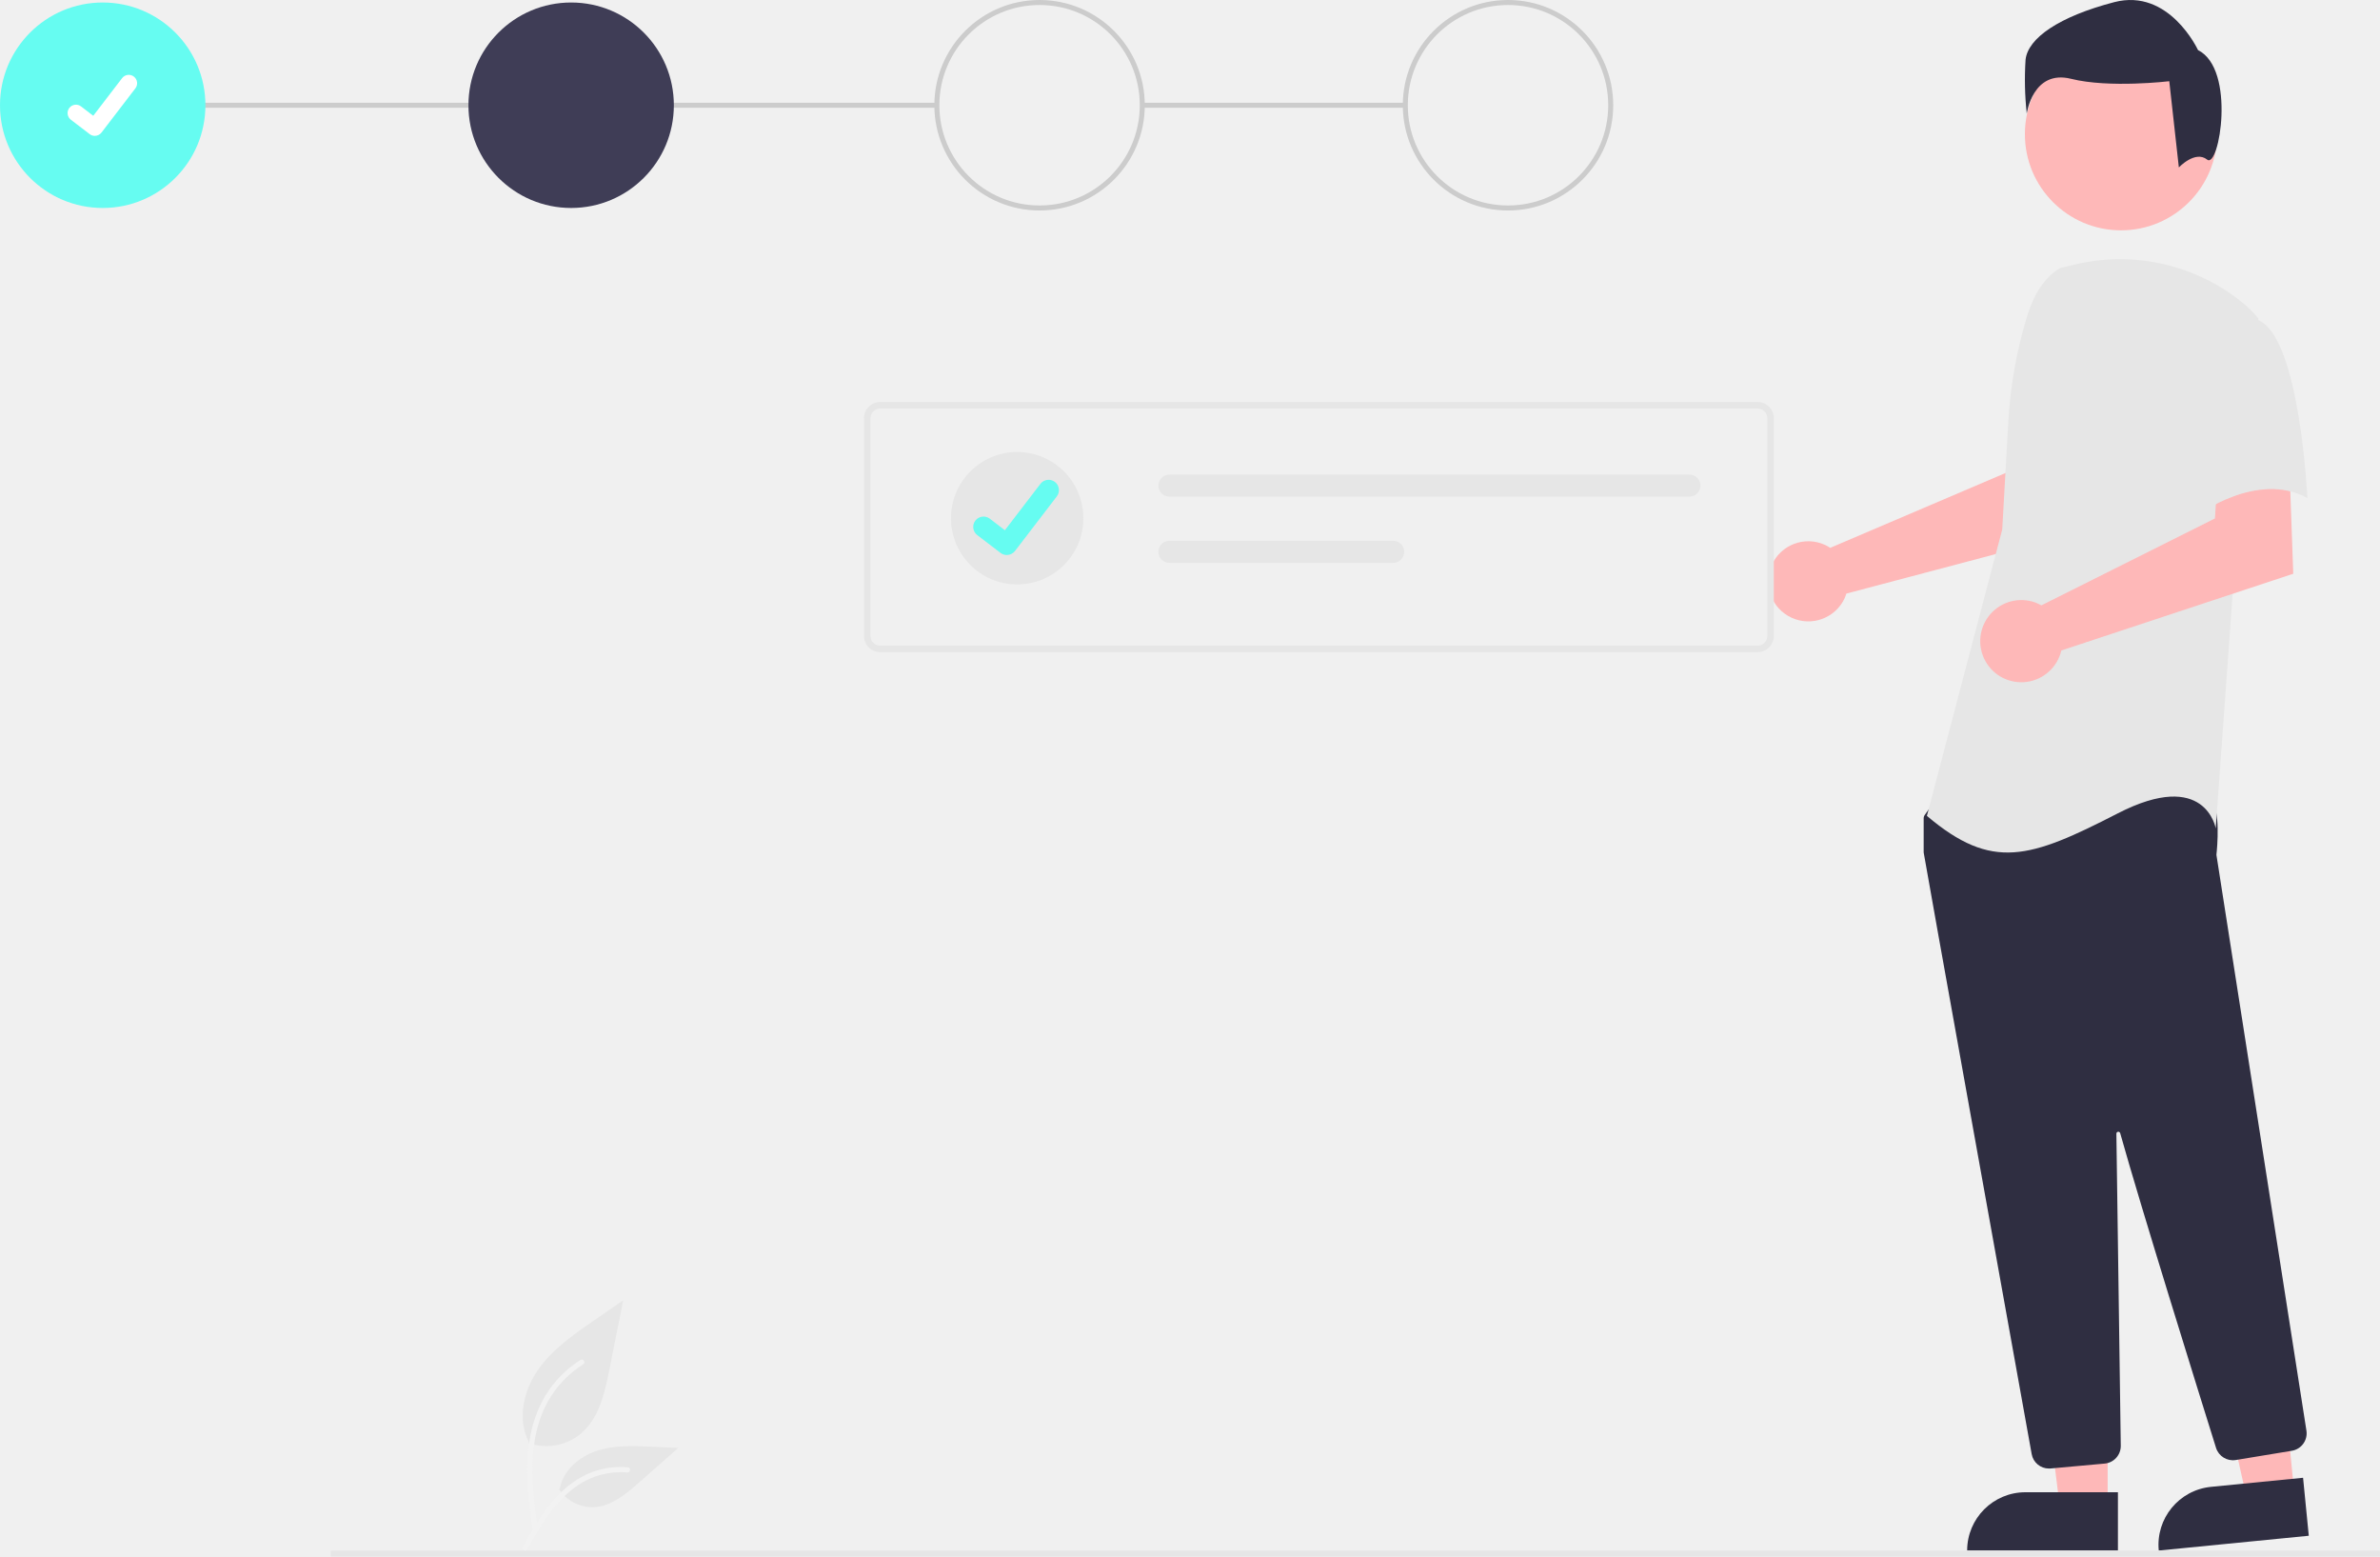
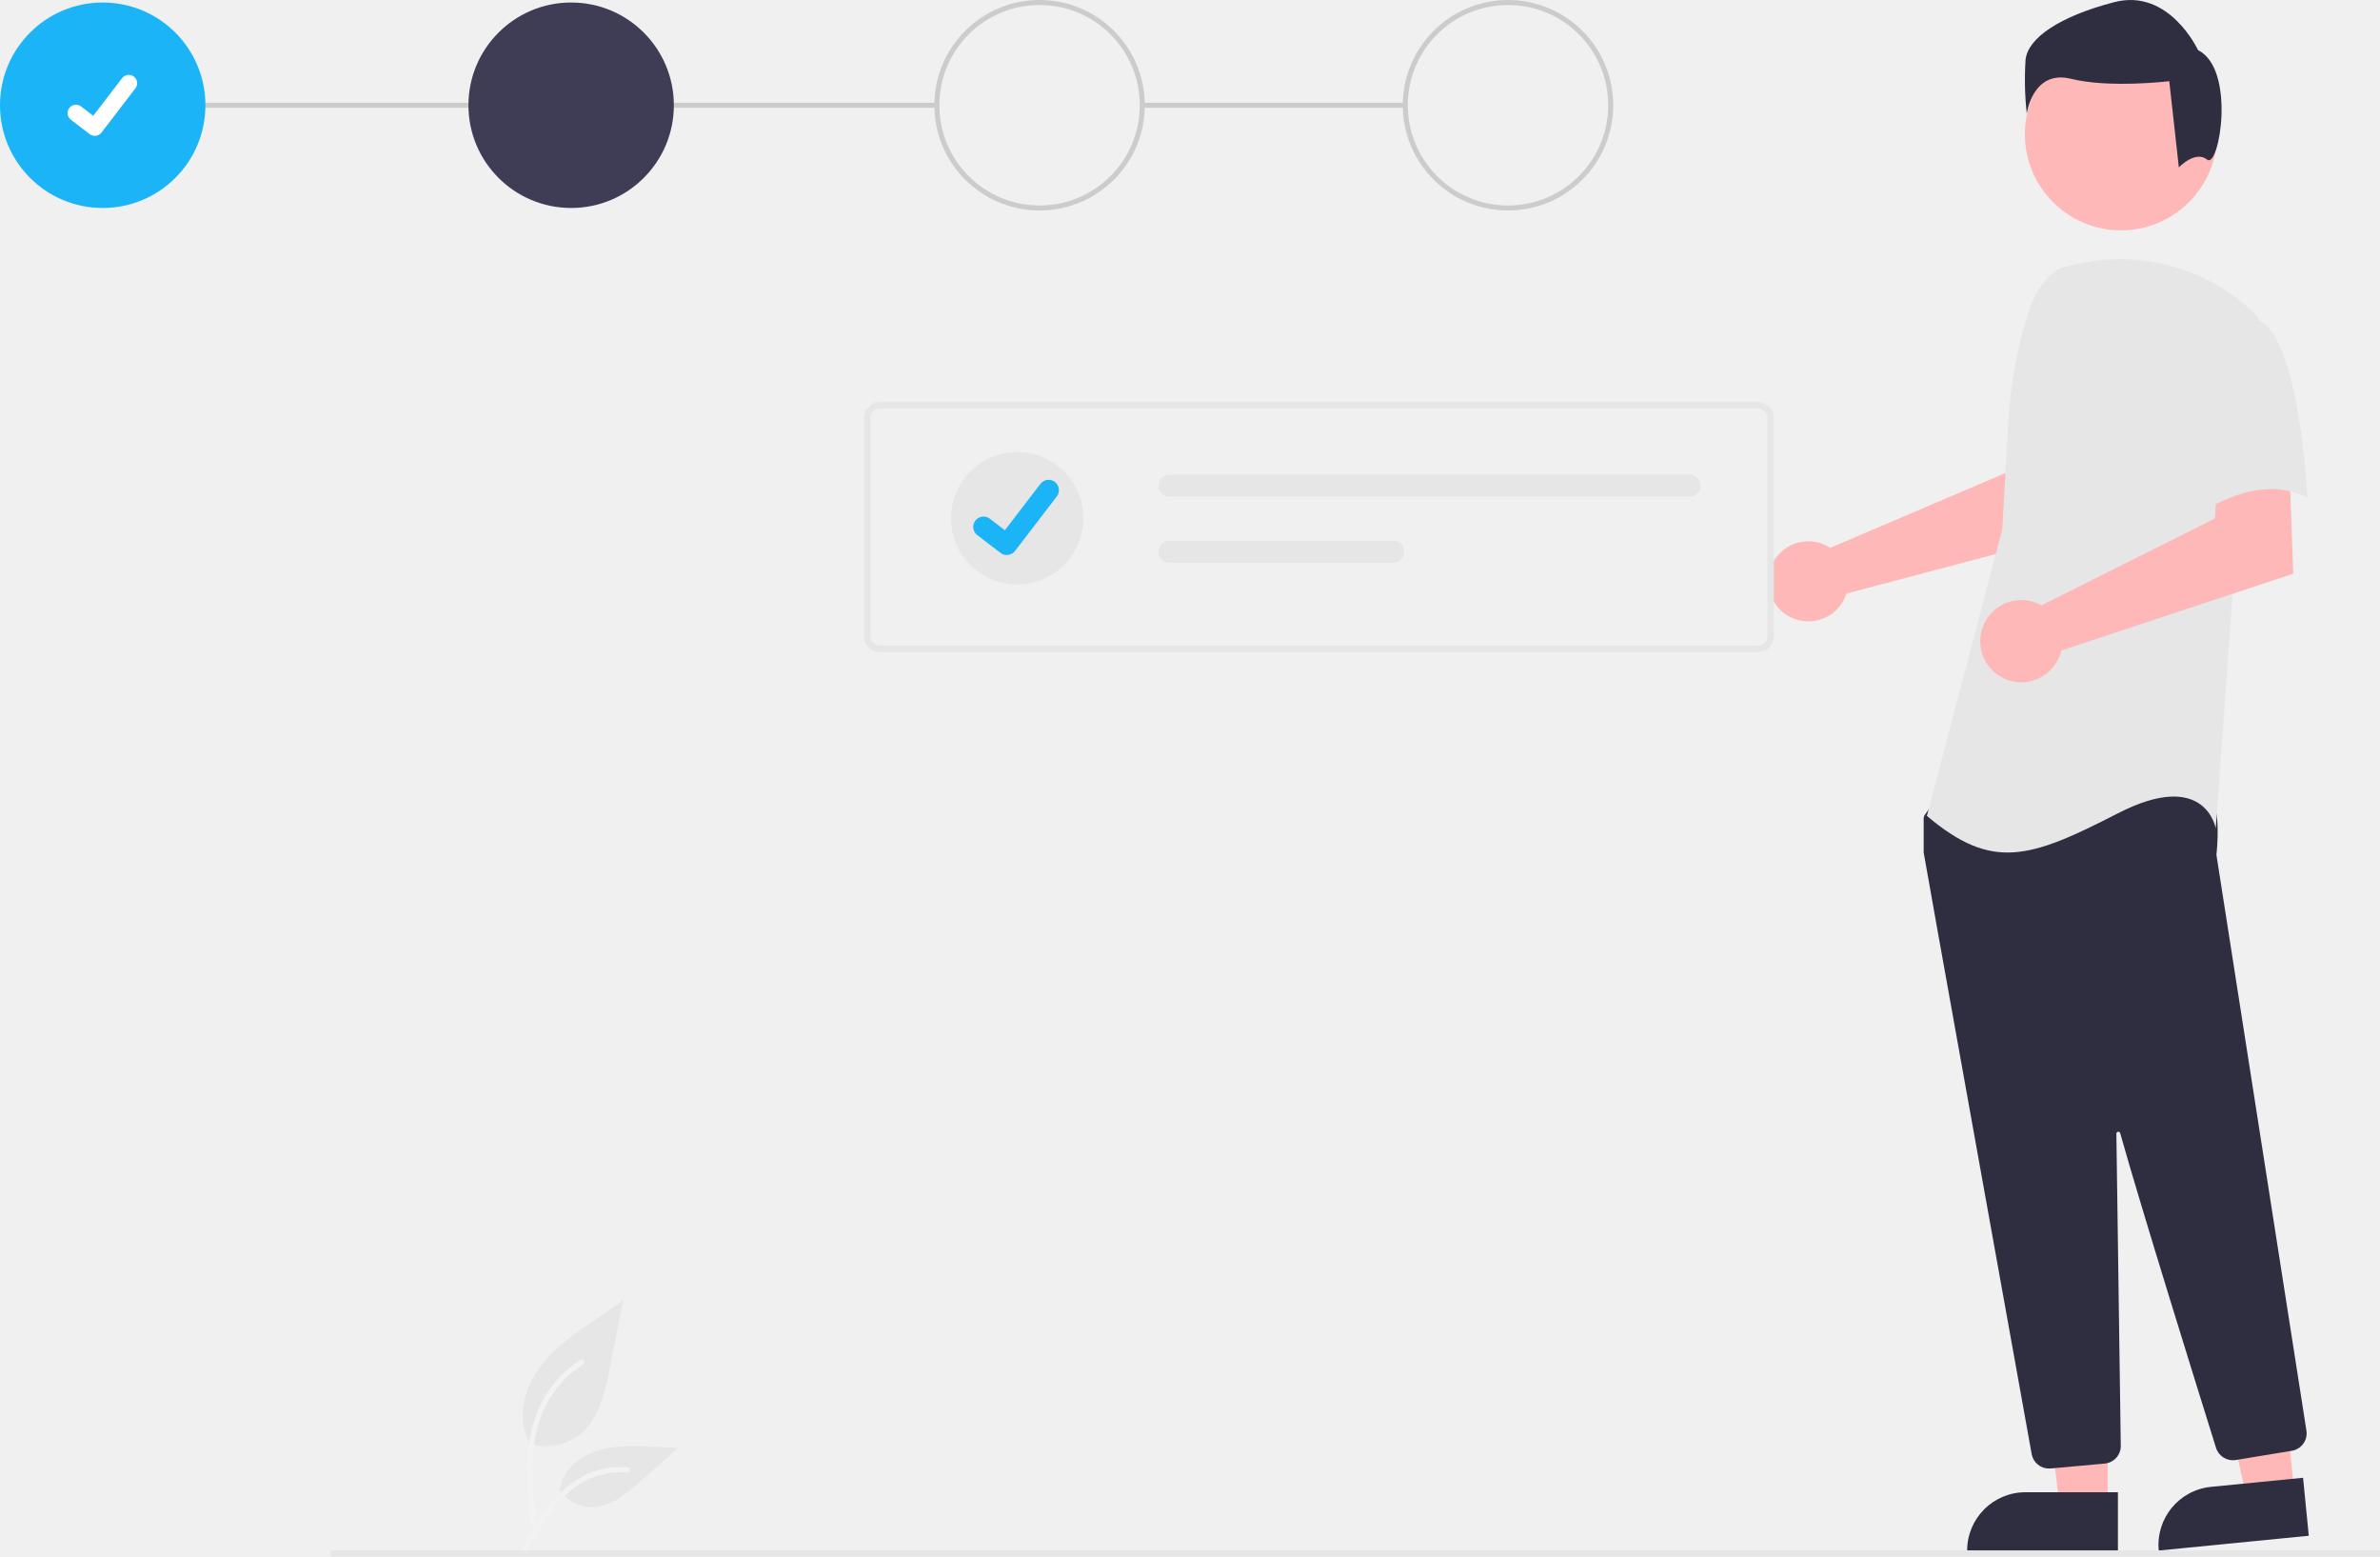
- <svg xmlns="http://www.w3.org/2000/svg" width="856.385" height="559.94" viewBox="0 0 856.385 559.94">
-   <g id="Group_47" data-name="Group 47" transform="translate(-171.808 -222.403)">
-     <g id="Group_43" data-name="Group 43" transform="translate(-222.485 -67.725)">
-       <rect id="Rectangle_113" data-name="Rectangle 113" width="94.644" height="1.803" transform="translate(805.32 327.084)" fill="#ccc" />
-       <rect id="Rectangle_114" data-name="Rectangle 114" width="300.158" height="1.803" transform="translate(431.249 327.084)" fill="#ccc" />
-       <circle id="Ellipse_115" data-name="Ellipse 115" cx="36.956" cy="36.956" r="36.956" transform="translate(394.293 291.029)" fill="#66fcf1" />
-       <circle id="Ellipse_116" data-name="Ellipse 116" cx="36.956" cy="36.956" r="36.956" transform="translate(562.85 291.029)" fill="#3f3d56" />
-       <path id="Path_748-280" data-name="Path 748" d="M873,259.344a37.858,37.858,0,1,1,37.858-37.858A37.858,37.858,0,0,1,873,259.344Zm0-73.913a36.055,36.055,0,1,0,36.055,36.055A36.055,36.055,0,0,0,873,185.431Z" transform="translate(-104.641 106.5)" fill="#ccc" />
-       <path id="Path_749-281" data-name="Path 749" d="M1060,259.344a37.858,37.858,0,1,1,37.858-37.858A37.858,37.858,0,0,1,1060,259.344Zm0-73.913a36.055,36.055,0,1,0,36.055,36.055A36.055,36.055,0,0,0,1060,185.431Z" transform="translate(-123.084 106.5)" fill="#ccc" />
-       <path id="Path_395-282" data-name="Path 395" d="M304.255,236.95a2.993,2.993,0,0,1-1.8-.6l-.032-.024-6.783-5.188a3.014,3.014,0,0,1,3.668-4.784l4.393,3.369,10.381-13.544a3.013,3.013,0,0,1,4.224-.558h0l-.064.089.066-.089a3.016,3.016,0,0,1,.557,4.225l-12.211,15.923a3.015,3.015,0,0,1-2.4,1.175Z" transform="translate(124.149 102.054)" fill="#fff" />
+ <svg xmlns="http://www.w3.org/2000/svg" width="856.385" height="559.94" viewBox="0 0 856.385 559.94" version="1.1" id="svg35">
+   <defs id="defs39" />
+   <g id="g1048">
+     <rect id="Rectangle_113" data-name="Rectangle 113" width="94.644" height="1.803" fill="#cccccc" x="411.027" y="36.956" />
+     <rect id="Rectangle_114" data-name="Rectangle 114" width="300.158" height="1.803" fill="#cccccc" x="36.956" y="36.956" />
+     <circle id="Ellipse_115" data-name="Ellipse 115" cx="36.956" cy="37.857" r="36.956" fill="#66fcf1" style="fill:#1ab4f7;fill-opacity:1" />
+     <circle id="Ellipse_116" data-name="Ellipse 116" cx="205.513" cy="37.857" r="36.956" fill="#3f3d56" />
+     <path id="Path_748-280" data-name="Path 748" d="m 374.066,75.716 a 37.858,37.858 0 1 1 37.858,-37.858 37.858,37.858 0 0 1 -37.858,37.858 z m 0,-73.913 A 36.055,36.055 0 1 0 410.121,37.858 36.055,36.055 0 0 0 374.066,1.803 Z" fill="#cccccc" />
+     <path id="Path_749-281" data-name="Path 749" d="m 542.623,75.716 a 37.858,37.858 0 1 1 37.858,-37.858 37.858,37.858 0 0 1 -37.858,37.858 z m 0,-73.913 A 36.055,36.055 0 1 0 578.678,37.858 36.055,36.055 0 0 0 542.623,1.803 Z" fill="#cccccc" />
+     <path id="Path_395-282" data-name="Path 395" d="m 34.111,48.876 a 2.993,2.993 0 0 1 -1.8,-0.6 l -0.032,-0.024 -6.783,-5.188 a 3.014,3.014 0 0 1 3.668,-4.784 l 4.393,3.369 10.381,-13.544 a 3.013,3.013 0 0 1 4.224,-0.558 v 0 l -0.064,0.089 0.066,-0.089 a 3.016,3.016 0 0 1 0.557,4.225 L 36.51,47.695 a 3.015,3.015 0 0 1 -2.4,1.175 z" fill="#ffffff" />
+     <g id="Group_24" data-name="Group 24" transform="translate(636.265)">
+       <path id="Path_552-283" data-name="Path 552" d="m 314.19,545.413 a 14.214,14.214 0 0 1 1.987,1.108 l 63.154,-26.954 2.253,-16.636 25.235,-0.155 -1.491,38.158 -83.357,22.047 a 14.939,14.939 0 0 1 -0.631,1.7 14.411,14.411 0 1 1 -7.151,-19.265 z" transform="translate(-293.875,-349.453)" fill="#feb8b8" />
+       <path id="Path_553-284" data-name="Path 553" d="m 312.83,797.912 h -17.263 l -8.212,-66.584 h 25.477 z" transform="translate(-190.709,-256.191)" fill="#feb8b8" />
+       <path id="Path_554-285" data-name="Path 554" d="m 305.692,775.115 h 33.292 V 796.07 H 284.73 a 20.962,20.962 0 0 1 20.962,-20.962 v 0 z" transform="translate(-213.164,-238.326)" fill="#2f2e41" />
+       <path id="Path_555-286" data-name="Path 555" d="m 271.557,794.354 -17.178,1.69 -14.7,-65.458 25.355,-2.491 z" transform="translate(-82.3,-257.51)" fill="#feb8b8" />
+       <path id="Path_556-287" data-name="Path 556" d="m 254.863,774.674 33.126,-3.263 2.054,20.857 -53.981,5.317 a 20.958,20.958 0 0 1 18.8,-22.911 z" transform="translate(-95.55,-239.834)" fill="#2f2e41" />
+       <circle id="Ellipse_84" data-name="Ellipse 84" cx="34.583" cy="34.583" transform="translate(92.343,13.688)" fill="#feb8b8" r="34.583" />
+       <path id="Path_557-288" data-name="Path 557" d="m 281.584,839.584 a 6.3,6.3 0 0 1 -6.217,-5.21 c -8.929,-49.59 -38.141,-211.772 -38.84,-216.268 a 1.991,1.991 0 0 1 -0.023,-0.312 V 605.7 a 2.1,2.1 0 0 1 0.393,-1.228 l 3.858,-5.4 a 2.082,2.082 0 0 1 1.611,-0.88 c 22,-1.031 94.036,-4.054 97.516,0.294 v 0 c 3.495,4.365 2.253,17.611 1.971,20.22 l 0.014,0.272 32.366,206.982 A 6.353,6.353 0 0 1 369,833.19 l -20.214,3.33 a 6.366,6.366 0 0 1 -7.076,-4.355 c -6.252,-19.978 -27.216,-87.184 -34.482,-113.19 a 0.7,0.7 0 0 0 -1.381,0.2 c 0.363,24.79 1.24,88.036 1.549,109.881 l 0.032,2.353 a 6.362,6.362 0 0 1 -5.763,6.387 l -19.492,1.766 a 5.871,5.871 0 0 1 -0.589,0.022 z" transform="translate(-180.584,-311.329)" fill="#2f2e41" />
+       <path id="Path_99-289" data-name="Path 99" d="m 296.727,463.319 c -6.035,3.588 -9.647,10.18 -11.719,16.9 a 160.072,160.072 0 0 0 -6.877,38.242 l -2.191,38.859 -27.113,103.028 c 23.5,19.883 37.053,15.363 68.686,-0.9 31.633,-16.263 35.247,5.422 35.247,5.422 l 6.325,-87.663 9.037,-95.793 a 42.485,42.485 0 0 0 -6.846,-6.581 69.923,69.923 0 0 0 -59.761,-12.673 z" transform="translate(-191.749,-366.866)" fill="#e6e6e6" />
+       <path id="Path_558-290" data-name="Path 558" d="m 259.825,562.029 a 14.828,14.828 0 0 1 2.112,0.986 l 62.447,-31.259 1.036,-16.933 25.759,-1.776 1.38,38.6 -83.45,27.6 a 14.784,14.784 0 1 1 -9.283,-17.223 z" transform="translate(-163.653,-345.262)" fill="#feb8b8" />
+       <path id="Path_101-291" data-name="Path 101" d="m 269.34,476.085 c 15.363,5.422 18.071,64.171 18.071,64.171 -18.075,-9.941 -39.765,6.326 -39.765,6.326 0,0 -4.518,-15.365 -9.941,-35.246 a 34.54,34.54 0 0 1 7.229,-32.535 c 0,0 9.041,-8.141 24.406,-2.716 z" transform="translate(-93.417,-361.105)" fill="#e6e6e6" />
+       <path id="Path_102-292" data-name="Path 102" d="m 323.823,451.3 c -4.309,-3.447 -10.187,2.816 -10.187,2.816 L 310.189,423.1 c 0,0 -21.543,2.581 -35.334,-0.862 -13.791,-3.443 -15.943,12.5 -15.943,12.5 a 110.654,110.654 0 0 1 -0.431,-19.391 c 0.862,-7.756 12.064,-15.512 31.885,-20.683 19.821,-5.171 30.162,17.236 30.162,17.236 13.796,6.889 7.609,42.851 3.295,39.4 z" transform="translate(-165.894,-393.886)" fill="#2f2e41" />
    </g>
-     <g id="Group_24" data-name="Group 24" transform="translate(808.073 222.403)">
-       <path id="Path_552-283" data-name="Path 552" d="M314.19,545.413a14.214,14.214,0,0,1,1.987,1.108l63.154-26.954,2.253-16.636,25.235-.155-1.491,38.158-83.357,22.047a14.939,14.939,0,0,1-.631,1.7,14.411,14.411,0,1,1-7.151-19.265Z" transform="translate(-293.875 -349.453)" fill="#feb8b8" />
-       <path id="Path_553-284" data-name="Path 553" d="M312.83,797.912H295.567l-8.212-66.584h25.477Z" transform="translate(-190.709 -256.191)" fill="#feb8b8" />
-       <path id="Path_554-285" data-name="Path 554" d="M305.692,775.115h33.292v20.955H284.73a20.962,20.962,0,0,1,20.962-20.962h0Z" transform="translate(-213.164 -238.326)" fill="#2f2e41" />
-       <path id="Path_555-286" data-name="Path 555" d="M271.557,794.354l-17.178,1.69-14.7-65.458,25.355-2.491Z" transform="translate(-82.3 -257.51)" fill="#feb8b8" />
-       <path id="Path_556-287" data-name="Path 556" d="M254.863,774.674l33.126-3.263,2.054,20.857-53.981,5.317a20.958,20.958,0,0,1,18.8-22.911Z" transform="translate(-95.55 -239.834)" fill="#2f2e41" />
-       <ellipse id="Ellipse_84" data-name="Ellipse 84" cx="34.583" cy="34.583" rx="34.583" ry="34.583" transform="translate(92.343 13.688)" fill="#feb8b8" />
-       <path id="Path_557-288" data-name="Path 557" d="M281.584,839.584a6.3,6.3,0,0,1-6.217-5.21c-8.929-49.59-38.141-211.772-38.84-216.268a1.991,1.991,0,0,1-.023-.312V605.7a2.1,2.1,0,0,1,.393-1.228l3.858-5.4a2.082,2.082,0,0,1,1.611-.88c22-1.031,94.036-4.054,97.516.294h0c3.495,4.365,2.253,17.611,1.971,20.22l.014.272L374.233,825.96A6.353,6.353,0,0,1,369,833.19l-20.214,3.33a6.366,6.366,0,0,1-7.076-4.355c-6.252-19.978-27.216-87.184-34.482-113.19a.7.7,0,0,0-1.381.2c.363,24.79,1.24,88.036,1.549,109.881l.032,2.353a6.362,6.362,0,0,1-5.763,6.387l-19.492,1.766A5.871,5.871,0,0,1,281.584,839.584Z" transform="translate(-180.584 -311.329)" fill="#2f2e41" />
-       <path id="Path_99-289" data-name="Path 99" d="M296.727,463.319c-6.035,3.588-9.647,10.18-11.719,16.9a160.072,160.072,0,0,0-6.877,38.242L275.94,557.32,248.827,660.348c23.5,19.883,37.053,15.363,68.686-.9s35.247,5.422,35.247,5.422l6.325-87.663,9.037-95.793a42.485,42.485,0,0,0-6.846-6.581,69.923,69.923,0,0,0-59.761-12.673Z" transform="translate(-191.749 -366.866)" fill="#e6e6e6" />
-       <path id="Path_558-290" data-name="Path 558" d="M259.825,562.029a14.828,14.828,0,0,1,2.112.986l62.447-31.259,1.036-16.933,25.759-1.776,1.38,38.6-83.45,27.6a14.784,14.784,0,1,1-9.283-17.223Z" transform="translate(-163.653 -345.262)" fill="#feb8b8" />
-       <path id="Path_101-291" data-name="Path 101" d="M269.34,476.085c15.363,5.422,18.071,64.171,18.071,64.171-18.075-9.941-39.765,6.326-39.765,6.326s-4.518-15.365-9.941-35.246a34.54,34.54,0,0,1,7.229-32.535S253.975,470.66,269.34,476.085Z" transform="translate(-93.417 -361.105)" fill="#e6e6e6" />
-       <path id="Path_102-292" data-name="Path 102" d="M323.823,451.3c-4.309-3.447-10.187,2.816-10.187,2.816L310.189,423.1s-21.543,2.581-35.334-.862-15.943,12.5-15.943,12.5a110.654,110.654,0,0,1-.431-19.391c.862-7.756,12.064-15.512,31.885-20.683S320.528,411.9,320.528,411.9C334.324,418.789,328.137,454.751,323.823,451.3Z" transform="translate(-165.894 -393.886)" fill="#2f2e41" />
-     </g>
-     <rect id="Rectangle_110" data-name="Rectangle 110" width="737.385" height="2.19" transform="translate(290.808 780.153)" fill="#e6e6e6" />
-     <path id="Path_438-293" data-name="Path 438" d="M265.082,644.111a19.474,19.474,0,0,0,18.806-3.313c6.587-5.528,8.652-14.636,10.332-23.07l4.97-24.945-10.405,7.165c-7.483,5.152-15.134,10.47-20.316,17.933s-7.443,17.651-3.28,25.726" transform="translate(96.861 97.368)" fill="#e6e6e6" />
-     <path id="Path_439-294" data-name="Path 439" d="M267.682,718.34c-1.31-9.542-2.657-19.206-1.738-28.85.816-8.565,3.429-16.93,8.749-23.789a39.574,39.574,0,0,1,10.153-9.2c1.015-.641,1.95.968.939,1.606A37.622,37.622,0,0,0,270.9,676.062c-3.24,8.241-3.76,17.224-3.2,25.977.338,5.294,1.053,10.553,1.774,15.805a.964.964,0,0,1-.65,1.144.936.936,0,0,1-1.144-.65Z" transform="translate(95.868 55.076)" fill="#f2f2f2" />
-     <path id="Path_442-295" data-name="Path 442" d="M289.28,713.477a14.336,14.336,0,0,0,12.491,6.447c6.323-.3,11.595-4.713,16.34-8.9l14.036-12.392-9.289-.444c-6.68-.32-13.533-.618-19.9,1.442s-12.231,7.018-13.394,13.6" transform="translate(83.697 44.629)" fill="#e6e6e6" />
-     <path id="Path_443-296" data-name="Path 443" d="M262.887,747.524c6.3-11.156,13.618-23.555,26.685-27.518a29.779,29.779,0,0,1,11.224-1.159c1.192.1.894,1.94-.3,1.837a27.665,27.665,0,0,0-17.912,4.739c-5.051,3.438-8.983,8.217-12.311,13.286-2.039,3.1-3.865,6.341-5.691,9.573C264,749.314,262.3,748.569,262.887,747.524Z" transform="translate(96.961 31.377)" fill="#f2f2f2" />
-     <g id="Group_46" data-name="Group 46" transform="translate(2 7)">
-       <path id="Path_138-297" data-name="Path 138" d="M911.208,622.87H595.519a5.853,5.853,0,0,1-5.846-5.846V538.715a5.853,5.853,0,0,1,5.846-5.846H911.208a5.853,5.853,0,0,1,5.846,5.846v78.309A5.853,5.853,0,0,1,911.208,622.87ZM595.519,535.208a3.512,3.512,0,0,0-3.508,3.508v78.309a3.511,3.511,0,0,0,3.508,3.508H911.208a3.511,3.511,0,0,0,3.508-3.508V538.715a3.511,3.511,0,0,0-3.508-3.508Z" transform="translate(-108.981 -172.87)" fill="#e6e6e6" />
-       <path id="Path_139-298" data-name="Path 139" d="M690.369,556.72a3.969,3.969,0,1,0,0,7.938H877.477a3.969,3.969,0,0,0,0-7.938Z" transform="translate(-99.78 -170.602)" fill="#e6e6e6" />
-       <path id="Path_140-299" data-name="Path 140" d="M690.369,578.466a3.969,3.969,0,1,0,0,7.938h80.513a3.969,3.969,0,1,0,0-7.938Z" transform="translate(-99.78 -168.533)" fill="#e6e6e6" />
-       <g id="Group_45" data-name="Group 45">
-         <circle id="Ellipse_18" data-name="Ellipse 18" cx="23.814" cy="23.814" r="23.814" transform="translate(512 378)" fill="#e6e6e6" />
-         <path id="Path_395-2-300" data-name="Path 395" d="M306.53,242.049a3.689,3.689,0,0,1-2.219-.738l-.04-.03-8.358-6.394a3.714,3.714,0,0,1,4.52-5.9l5.414,4.151,12.793-16.69a3.713,3.713,0,0,1,5.205-.688h0l-.079.11.082-.11a3.717,3.717,0,0,1,.687,5.206L309.488,240.6a3.715,3.715,0,0,1-2.954,1.448Z" transform="translate(225.541 173)" fill="#66fcf1" />
-       </g>
-     </g>
+     <rect id="Rectangle_110" data-name="Rectangle 110" width="737.385" height="2.19" fill="#e6e6e6" x="119" y="557.75" />
+     <path id="Path_438-293" data-name="Path 438" d="m 190.135,519.076 a 19.474,19.474 0 0 0 18.806,-3.313 c 6.587,-5.528 8.652,-14.636 10.332,-23.07 l 4.97,-24.945 -10.405,7.165 c -7.483,5.152 -15.134,10.47 -20.316,17.933 -5.182,7.463 -7.443,17.651 -3.28,25.726" fill="#e6e6e6" />
+     <path id="Path_439-294" data-name="Path 439" d="m 191.742,551.013 c -1.31,-9.542 -2.657,-19.206 -1.738,-28.85 0.816,-8.565 3.429,-16.93 8.749,-23.789 a 39.574,39.574 0 0 1 10.153,-9.2 c 1.015,-0.641 1.95,0.968 0.939,1.606 a 37.622,37.622 0 0 0 -14.885,17.955 c -3.24,8.241 -3.76,17.224 -3.2,25.977 0.338,5.294 1.053,10.553 1.774,15.805 a 0.964,0.964 0 0 1 -0.65,1.144 0.936,0.936 0 0 1 -1.144,-0.65 z" fill="#f2f2f2" />
+     <path id="Path_442-295" data-name="Path 442" d="m 201.169,535.703 a 14.336,14.336 0 0 0 12.491,6.447 c 6.323,-0.3 11.595,-4.713 16.34,-8.9 l 14.036,-12.392 -9.289,-0.444 c -6.68,-0.32 -13.533,-0.618 -19.9,1.442 -6.367,2.06 -12.231,7.018 -13.394,13.6" fill="#e6e6e6" />
+     <path id="Path_443-296" data-name="Path 443" d="m 188.04,556.498 c 6.3,-11.156 13.618,-23.555 26.685,-27.518 a 29.779,29.779 0 0 1 11.224,-1.159 c 1.192,0.1 0.894,1.94 -0.3,1.837 a 27.665,27.665 0 0 0 -17.912,4.739 c -5.051,3.438 -8.983,8.217 -12.311,13.286 -2.039,3.1 -3.865,6.341 -5.691,9.573 -0.582,1.032 -2.282,0.287 -1.695,-0.758 z" fill="#f2f2f2" />
+     <path id="Path_138-297" data-name="Path 138" d="M 632.419,234.597 H 316.73 a 5.853,5.853 0 0 1 -5.846,-5.846 v -78.309 a 5.853,5.853 0 0 1 5.846,-5.846 h 315.689 a 5.853,5.853 0 0 1 5.846,5.846 v 78.309 a 5.853,5.853 0 0 1 -5.846,5.846 z M 316.73,146.935 a 3.512,3.512 0 0 0 -3.508,3.508 v 78.309 a 3.511,3.511 0 0 0 3.508,3.508 h 315.689 a 3.511,3.511 0 0 0 3.508,-3.508 v -78.31 a 3.511,3.511 0 0 0 -3.508,-3.508 z" fill="#e6e6e6" />
+     <path id="Path_139-298" data-name="Path 139" d="m 420.781,170.715 a 3.969,3.969 0 1 0 0,7.938 h 187.108 a 3.969,3.969 0 0 0 0,-7.938 z" fill="#e6e6e6" />
+     <path id="Path_140-299" data-name="Path 140" d="m 420.781,194.53 a 3.969,3.969 0 1 0 0,7.938 h 80.513 a 3.969,3.969 0 1 0 0,-7.938 z" fill="#e6e6e6" />
+     <circle id="Ellipse_18" data-name="Ellipse 18" cx="366.006" cy="186.411" r="23.814" fill="#e6e6e6" />
+     <path id="Path_395-2-300" data-name="Path 395" d="m 362.263,199.646 a 3.689,3.689 0 0 1 -2.219,-0.738 l -0.04,-0.03 -8.358,-6.394 a 3.716,3.716 0 0 1 4.52,-5.9 l 5.414,4.151 12.793,-16.69 a 3.713,3.713 0 0 1 5.205,-0.688 v 0 l -0.079,0.11 0.082,-0.11 a 3.717,3.717 0 0 1 0.687,5.206 l -15.047,19.634 a 3.715,3.715 0 0 1 -2.954,1.448 z" fill="#66fcf1" style="fill:#1ab4f7;fill-opacity:1" />
  </g>
</svg>
